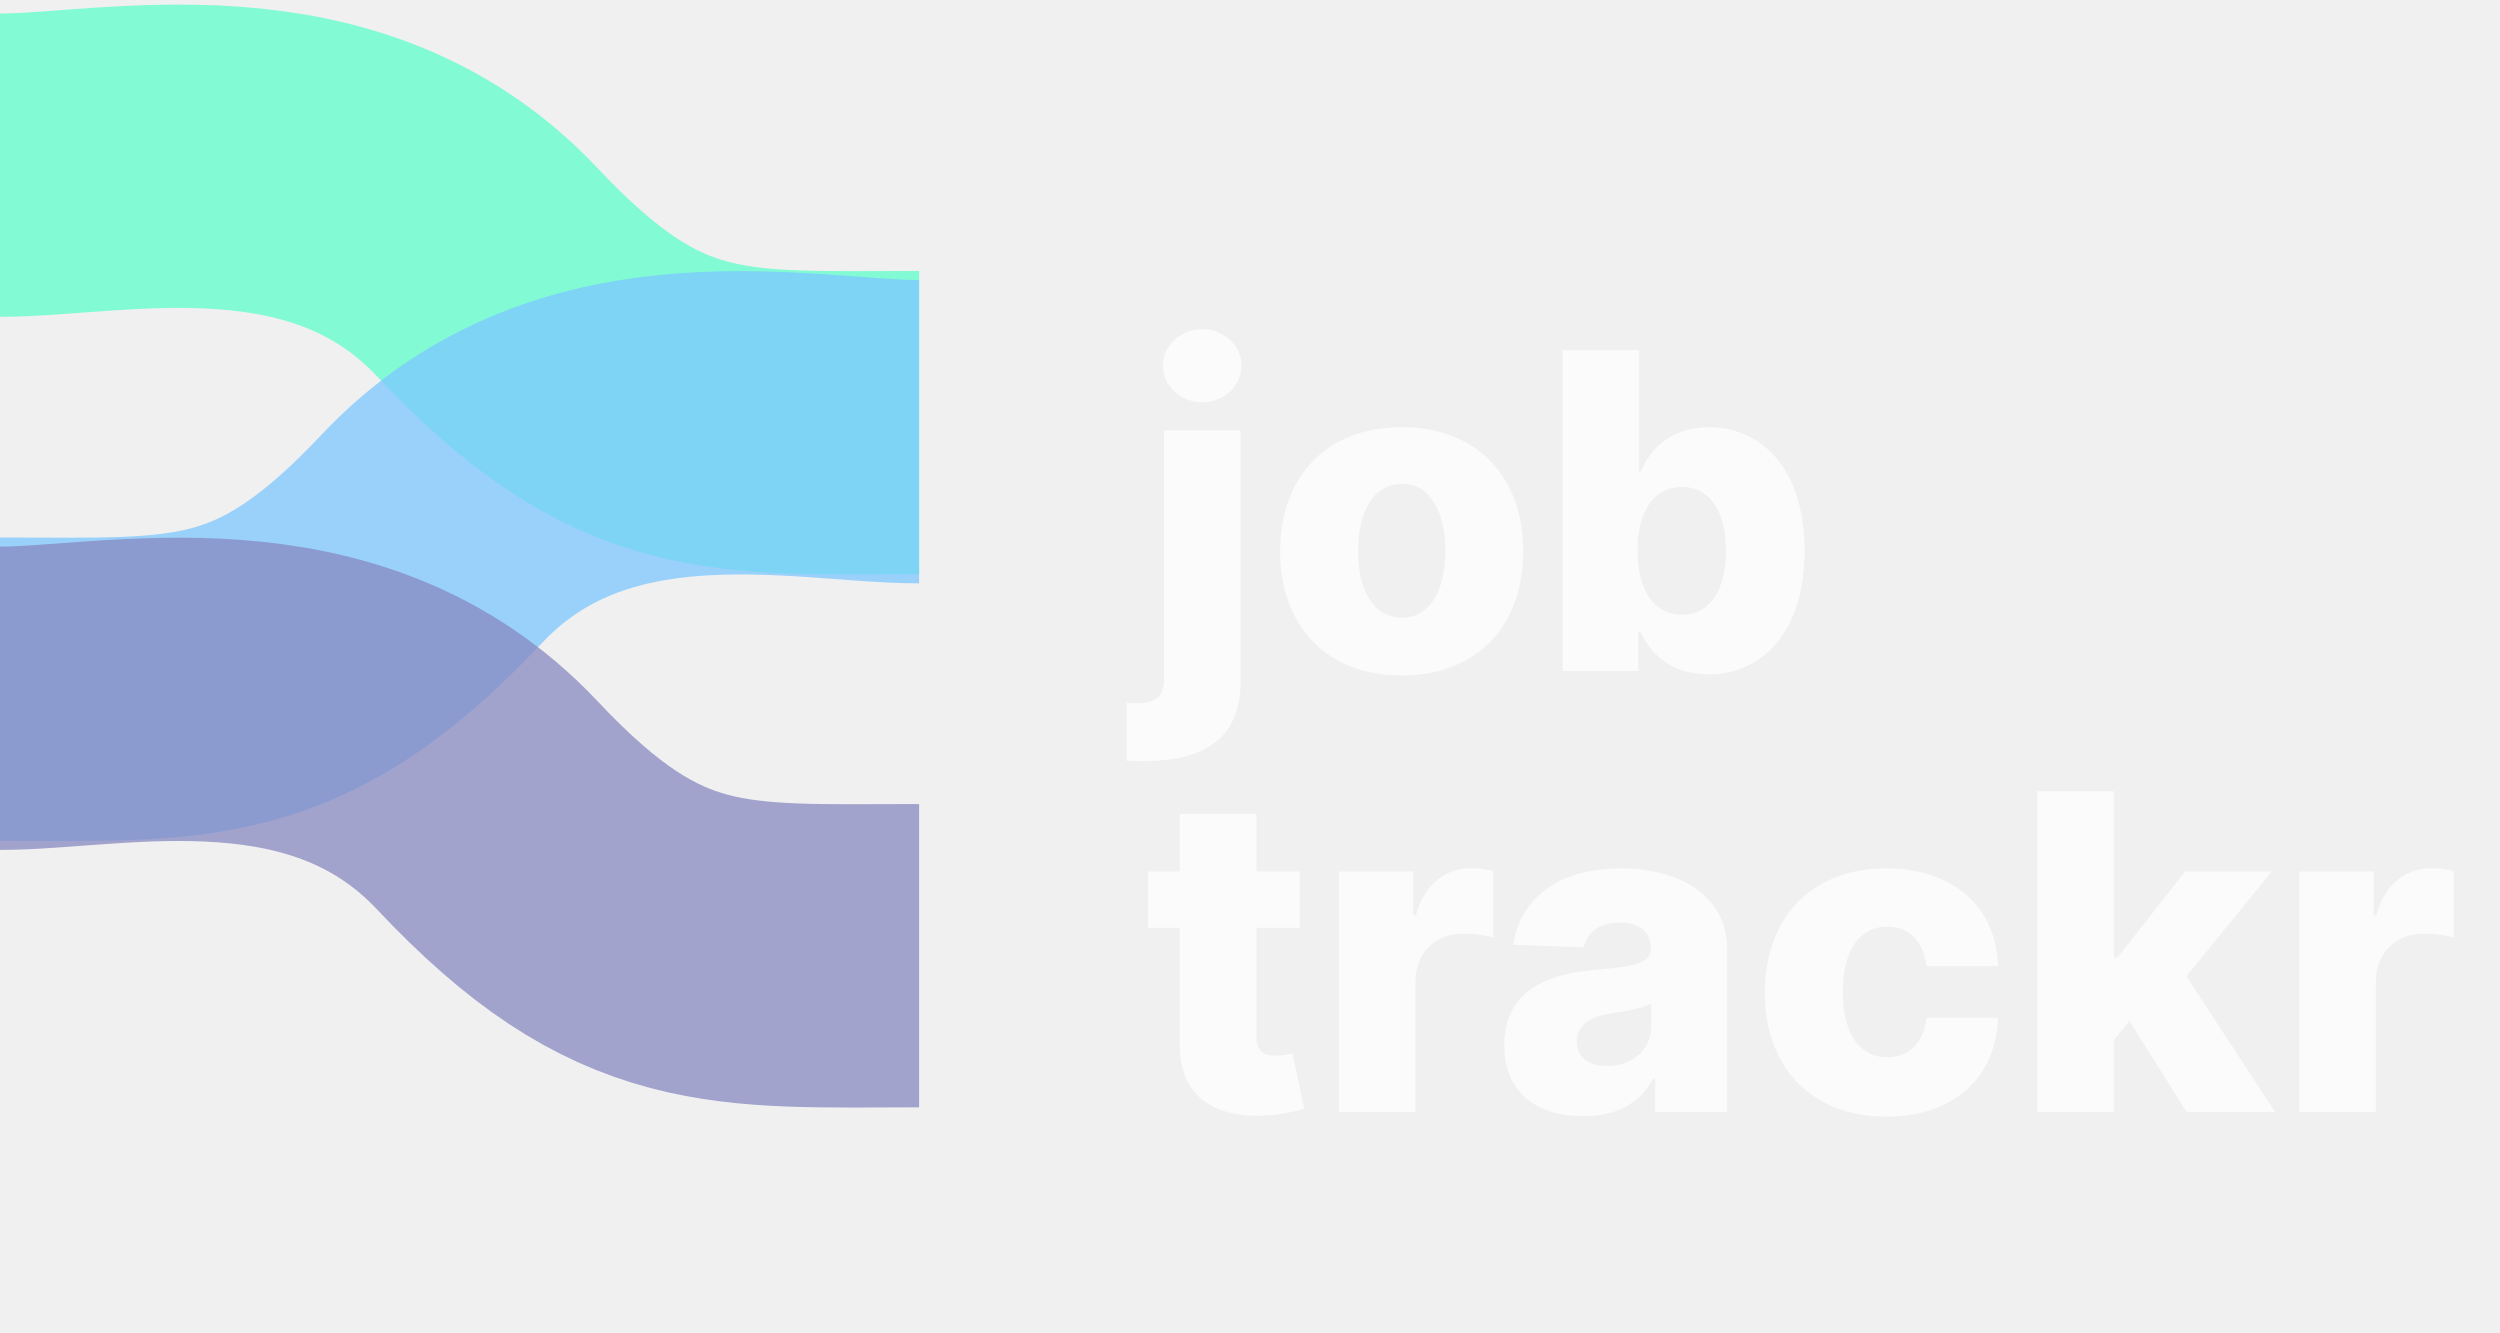
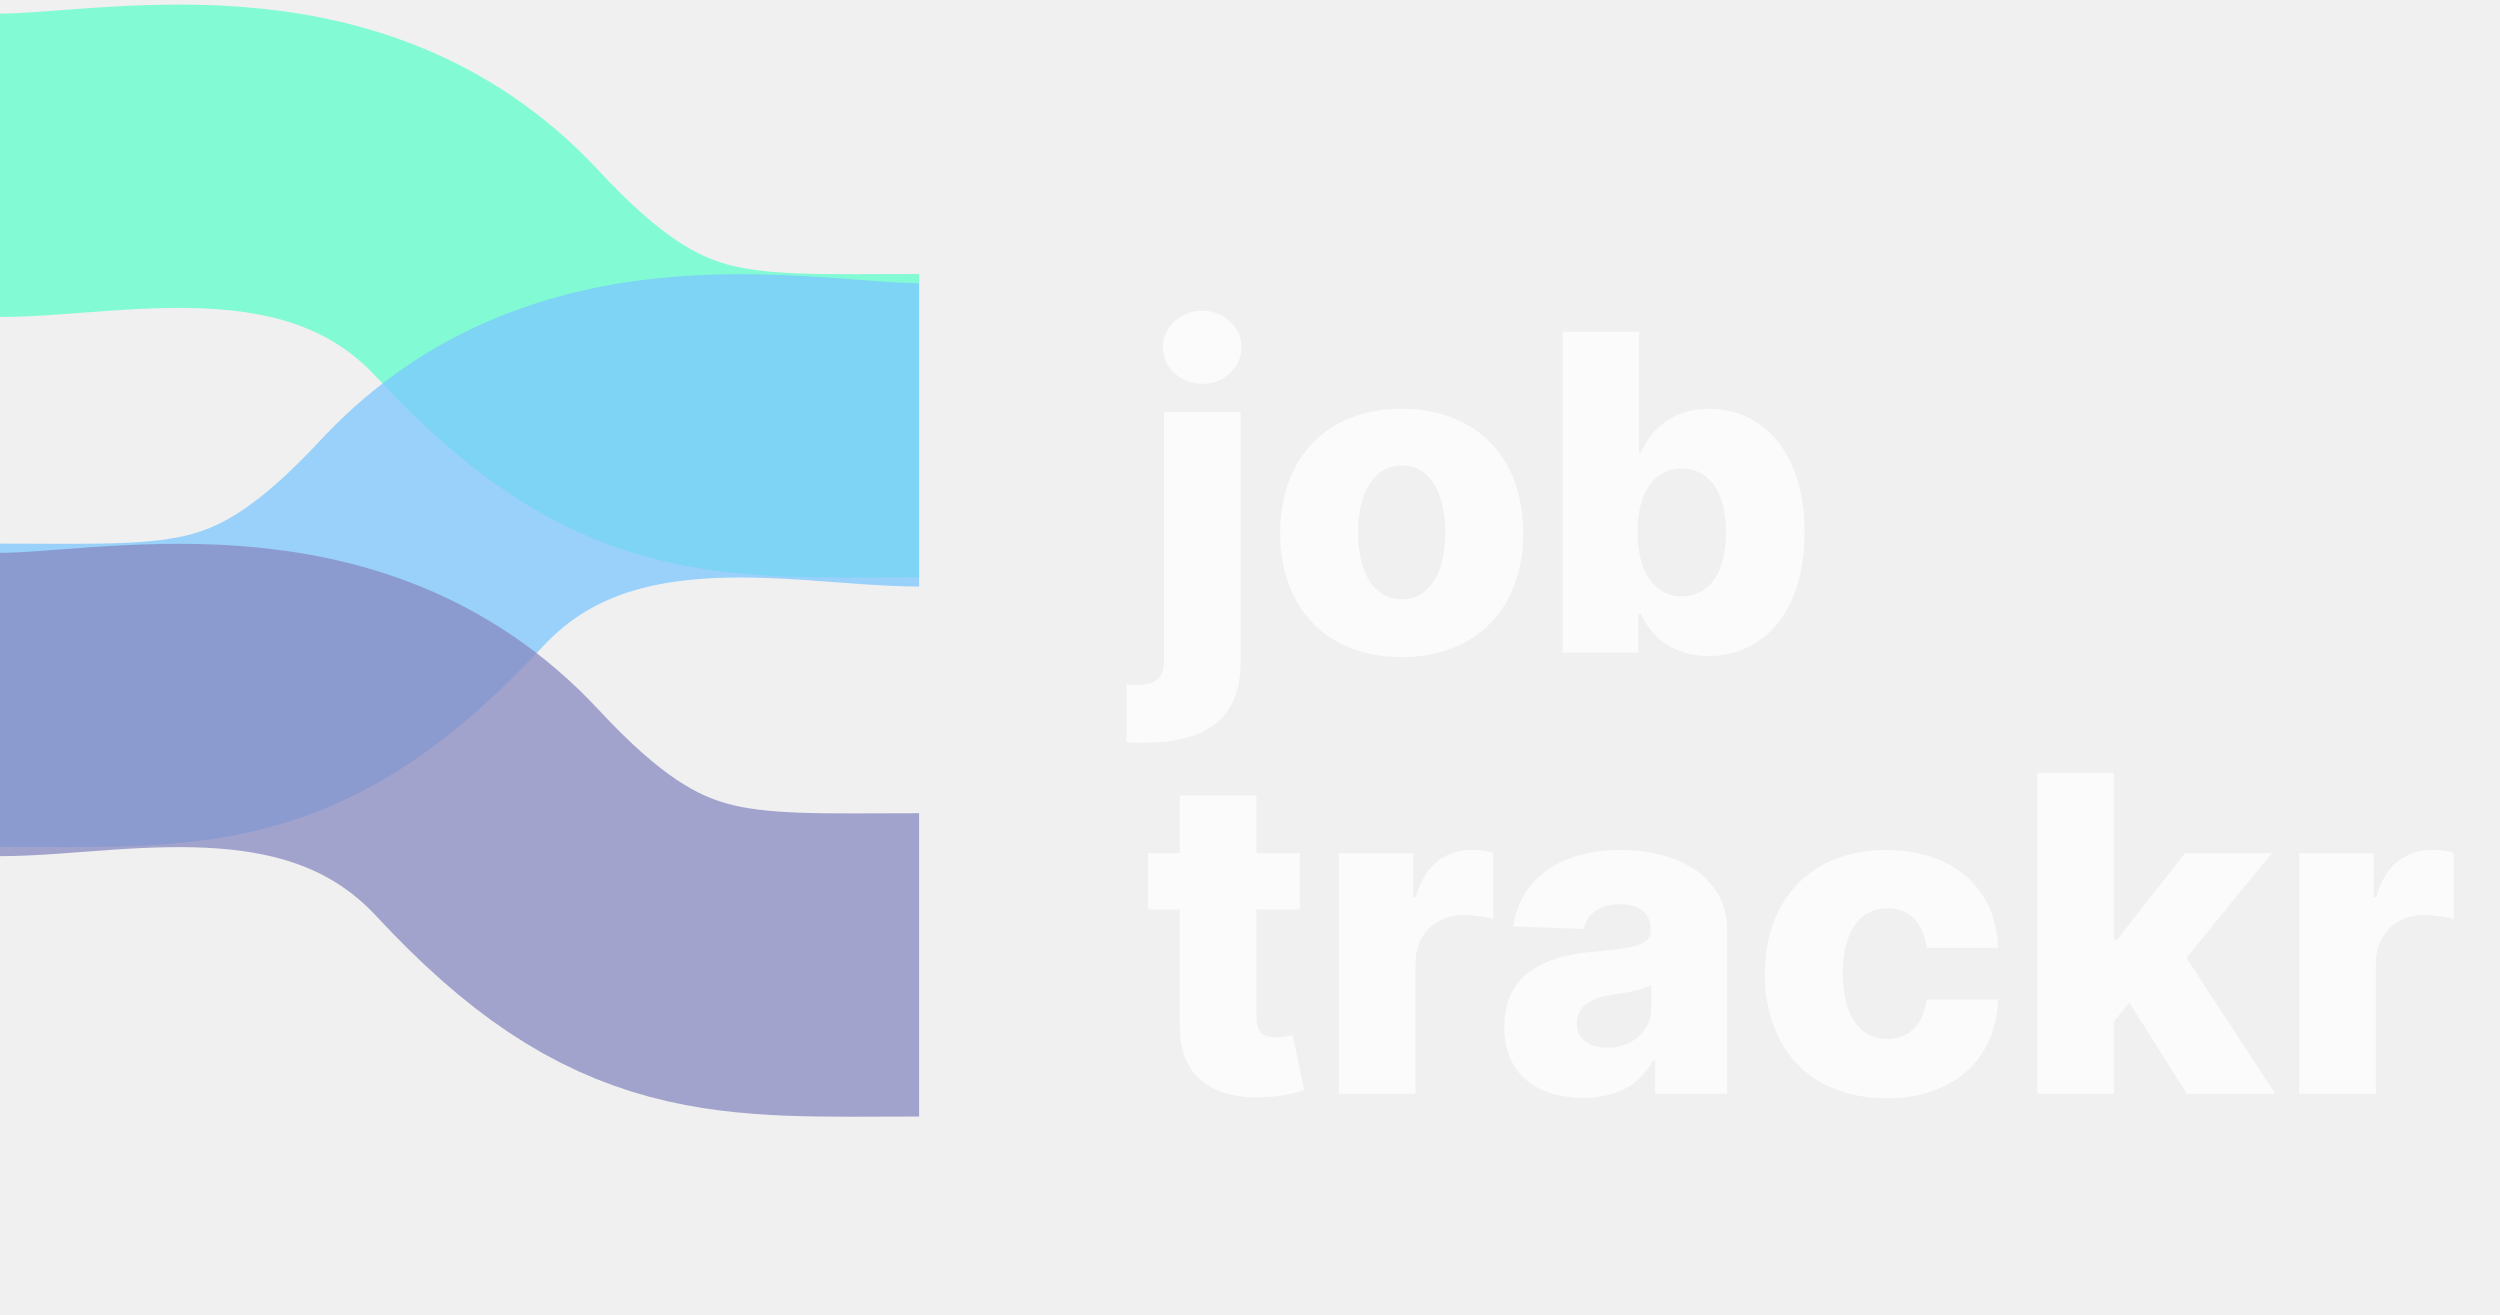
- <svg xmlns="http://www.w3.org/2000/svg" width="272" height="145" viewBox="0 0 272 145" fill="none">
-   <path d="M0 17.971C12.431 17.971 36.464 12.007 53.039 29.641C69.613 47.275 79.282 45.979 100 45.979" stroke="#5DFDCB" stroke-opacity="0.75" stroke-width="33" />
-   <path d="M100 46.971C87.569 46.971 63.536 41.007 46.961 58.641C30.387 76.275 20.718 74.979 1.19209e-06 74.979" stroke="#7CC6FE" stroke-opacity="0.75" stroke-width="33" />
-   <path d="M0 75.971C12.431 75.971 36.464 70.007 53.039 87.641C69.613 105.275 79.282 103.979 100 103.979" stroke="#8789C0" stroke-opacity="0.75" stroke-width="33" />
-   <path d="M126.642 46.818V73.921C126.642 75.676 125.875 76.511 123.591 76.511C123.267 76.511 122.977 76.494 122.568 76.443V82.767C123.182 82.801 123.659 82.818 124.256 82.818C130.784 82.818 134.977 80.568 134.977 74.091V46.818H126.642ZM130.801 43.767C133.17 43.767 135.08 41.977 135.08 39.778C135.08 37.58 133.17 35.807 130.801 35.807C128.449 35.807 126.523 37.58 126.523 39.778C126.523 41.977 128.449 43.767 130.801 43.767ZM152.504 73.494C160.737 73.494 165.732 68.057 165.732 59.994C165.732 51.915 160.737 46.477 152.504 46.477C144.271 46.477 139.277 51.915 139.277 59.994C139.277 68.057 144.271 73.494 152.504 73.494ZM152.555 67.204C149.47 67.204 147.766 64.273 147.766 59.943C147.766 55.597 149.47 52.648 152.555 52.648C155.538 52.648 157.243 55.597 157.243 59.943C157.243 64.273 155.538 67.204 152.555 67.204ZM170.001 73H178.251V68.756H178.507C179.564 71.176 181.916 73.375 185.871 73.375C191.666 73.375 196.337 68.841 196.337 59.926C196.337 50.688 191.393 46.477 185.922 46.477C181.78 46.477 179.513 48.898 178.507 51.301H178.337V38.091H170.001V73ZM178.166 59.909C178.166 55.631 179.939 52.989 182.99 52.989C186.075 52.989 187.78 55.699 187.78 59.909C187.78 64.136 186.075 66.881 182.99 66.881C179.939 66.881 178.166 64.153 178.166 59.909ZM141.42 94.818H136.699V88.546H128.364V94.818H124.903V100.955H128.364V113.688C128.312 118.989 131.756 121.648 137.636 121.375C139.648 121.273 141.097 120.864 141.898 120.625L140.636 114.608C140.278 114.693 139.443 114.864 138.812 114.864C137.466 114.864 136.699 114.318 136.699 112.767V100.955H141.42V94.818ZM145.673 121H154.009V106.784C154.009 103.665 156.224 101.568 159.207 101.568C160.196 101.568 161.679 101.739 162.48 102.011V94.767C161.781 94.579 160.912 94.46 160.145 94.46C157.281 94.46 154.997 96.131 154.043 99.591H153.77V94.818H145.673V121ZM172.273 121.443C175.92 121.443 178.443 120.028 179.875 117.352H180.08V121H187.92V103.205C187.92 97.665 182.994 94.477 176.33 94.477C169.29 94.477 165.301 98.023 164.636 102.795L172.324 103.068C172.682 101.398 174.062 100.375 176.261 100.375C178.307 100.375 179.602 101.364 179.602 103.119V103.205C179.602 104.807 177.864 105.148 173.398 105.54C168.097 105.983 163.665 107.943 163.665 113.739C163.665 118.92 167.261 121.443 172.273 121.443ZM174.847 115.989C172.92 115.989 171.557 115.068 171.557 113.33C171.557 111.642 172.886 110.619 175.256 110.261C176.807 110.04 178.716 109.699 179.653 109.205V111.693C179.653 114.25 177.506 115.989 174.847 115.989ZM205.239 121.494C212.602 121.494 217.17 117.216 217.392 110.739H209.602C209.295 113.517 207.625 115.034 205.341 115.034C202.409 115.034 200.5 112.562 200.5 107.909C200.5 103.29 202.426 100.818 205.341 100.818C207.727 100.818 209.278 102.438 209.602 105.114H217.392C217.205 98.671 212.5 94.477 205.222 94.477C196.989 94.477 192.011 99.966 192.011 107.994C192.011 115.989 196.955 121.494 205.239 121.494ZM221.658 121H229.993V113.142L231.68 111.097L237.919 121H247.55L237.885 106.222L247.175 94.818H237.732L230.368 104.193H229.993V86.091H221.658V121ZM250.158 121H258.493V106.784C258.493 103.665 260.709 101.568 263.692 101.568C264.68 101.568 266.163 101.739 266.964 102.011V94.767C266.266 94.579 265.396 94.46 264.629 94.46C261.766 94.46 259.482 96.131 258.527 99.591H258.254V94.818H250.158V121Z" fill="white" fill-opacity="0.7" />
+ <svg xmlns="http://www.w3.org/2000/svg" width="272" height="143" viewBox="0 0 272 143" fill="none">
+   <path d="M0 17.982C12.431 17.982 36.464 11.949 53.039 29.786C69.613 47.623 79.282 46.312 100 46.312" stroke="#5DFDCB" stroke-opacity="0.75" stroke-width="33" />
+   <path d="M100 47.316C87.569 47.316 63.536 41.282 46.961 59.12C30.387 76.957 20.718 75.645 1.19209e-06 75.645" stroke="#7CC6FE" stroke-opacity="0.75" stroke-width="33" />
+   <path d="M0 76.649C12.431 76.649 36.464 70.616 53.039 88.453C69.613 106.29 79.282 104.978 100 104.978" stroke="#8789C0" stroke-opacity="0.75" stroke-width="33" />
+   <path d="M126.642 44.818V71.921C126.642 73.676 125.875 74.511 123.591 74.511C123.267 74.511 122.977 74.494 122.568 74.443V80.767C123.182 80.801 123.659 80.818 124.256 80.818C130.784 80.818 134.977 78.568 134.977 72.091V44.818H126.642ZM130.801 41.767C133.17 41.767 135.08 39.977 135.08 37.778C135.08 35.58 133.17 33.807 130.801 33.807C128.449 33.807 126.523 35.58 126.523 37.778C126.523 39.977 128.449 41.767 130.801 41.767ZM152.504 71.494C160.737 71.494 165.732 66.057 165.732 57.994C165.732 49.915 160.737 44.477 152.504 44.477C144.271 44.477 139.277 49.915 139.277 57.994C139.277 66.057 144.271 71.494 152.504 71.494ZM152.555 65.204C149.47 65.204 147.766 62.273 147.766 57.943C147.766 53.597 149.47 50.648 152.555 50.648C155.538 50.648 157.243 53.597 157.243 57.943C157.243 62.273 155.538 65.204 152.555 65.204ZM170.001 71H178.251V66.756H178.507C179.564 69.176 181.916 71.375 185.871 71.375C191.666 71.375 196.337 66.841 196.337 57.926C196.337 48.688 191.393 44.477 185.922 44.477C181.78 44.477 179.513 46.898 178.507 49.301H178.337V36.091H170.001V71ZM178.166 57.909C178.166 53.631 179.939 50.989 182.99 50.989C186.075 50.989 187.78 53.699 187.78 57.909C187.78 62.136 186.075 64.881 182.99 64.881C179.939 64.881 178.166 62.153 178.166 57.909ZM141.42 92.818H136.699V86.546H128.364V92.818H124.903V98.954H128.364V111.688C128.312 116.989 131.756 119.648 137.636 119.375C139.648 119.273 141.097 118.864 141.898 118.625L140.636 112.608C140.278 112.693 139.443 112.864 138.812 112.864C137.466 112.864 136.699 112.318 136.699 110.767V98.954H141.42V92.818ZM145.673 119H154.009V104.784C154.009 101.665 156.224 99.568 159.207 99.568C160.196 99.568 161.679 99.739 162.48 100.011V92.767C161.781 92.579 160.912 92.46 160.145 92.46C157.281 92.46 154.997 94.131 154.043 97.591H153.77V92.818H145.673V119ZM172.273 119.443C175.92 119.443 178.443 118.028 179.875 115.352H180.08V119H187.92V101.205C187.92 95.665 182.994 92.477 176.33 92.477C169.29 92.477 165.301 96.023 164.636 100.795L172.324 101.068C172.682 99.398 174.062 98.375 176.261 98.375C178.307 98.375 179.602 99.364 179.602 101.119V101.205C179.602 102.807 177.864 103.148 173.398 103.54C168.097 103.983 163.665 105.943 163.665 111.739C163.665 116.92 167.261 119.443 172.273 119.443ZM174.847 113.989C172.92 113.989 171.557 113.068 171.557 111.33C171.557 109.642 172.886 108.619 175.256 108.261C176.807 108.04 178.716 107.699 179.653 107.205V109.693C179.653 112.25 177.506 113.989 174.847 113.989ZM205.239 119.494C212.602 119.494 217.17 115.216 217.392 108.739H209.602C209.295 111.517 207.625 113.034 205.341 113.034C202.409 113.034 200.5 110.562 200.5 105.909C200.5 101.29 202.426 98.818 205.341 98.818C207.727 98.818 209.278 100.438 209.602 103.114H217.392C217.205 96.671 212.5 92.477 205.222 92.477C196.989 92.477 192.011 97.966 192.011 105.994C192.011 113.989 196.955 119.494 205.239 119.494ZM221.658 119H229.993V111.142L231.68 109.097L237.919 119H247.55L237.885 104.222L247.175 92.818H237.732L230.368 102.193H229.993V84.091H221.658V119ZM250.158 119H258.493V104.784C258.493 101.665 260.709 99.568 263.692 99.568C264.68 99.568 266.163 99.739 266.964 100.011V92.767C266.266 92.579 265.396 92.46 264.629 92.46C261.766 92.46 259.482 94.131 258.527 97.591H258.254V92.818H250.158V119Z" fill="white" fill-opacity="0.7" />
</svg>
